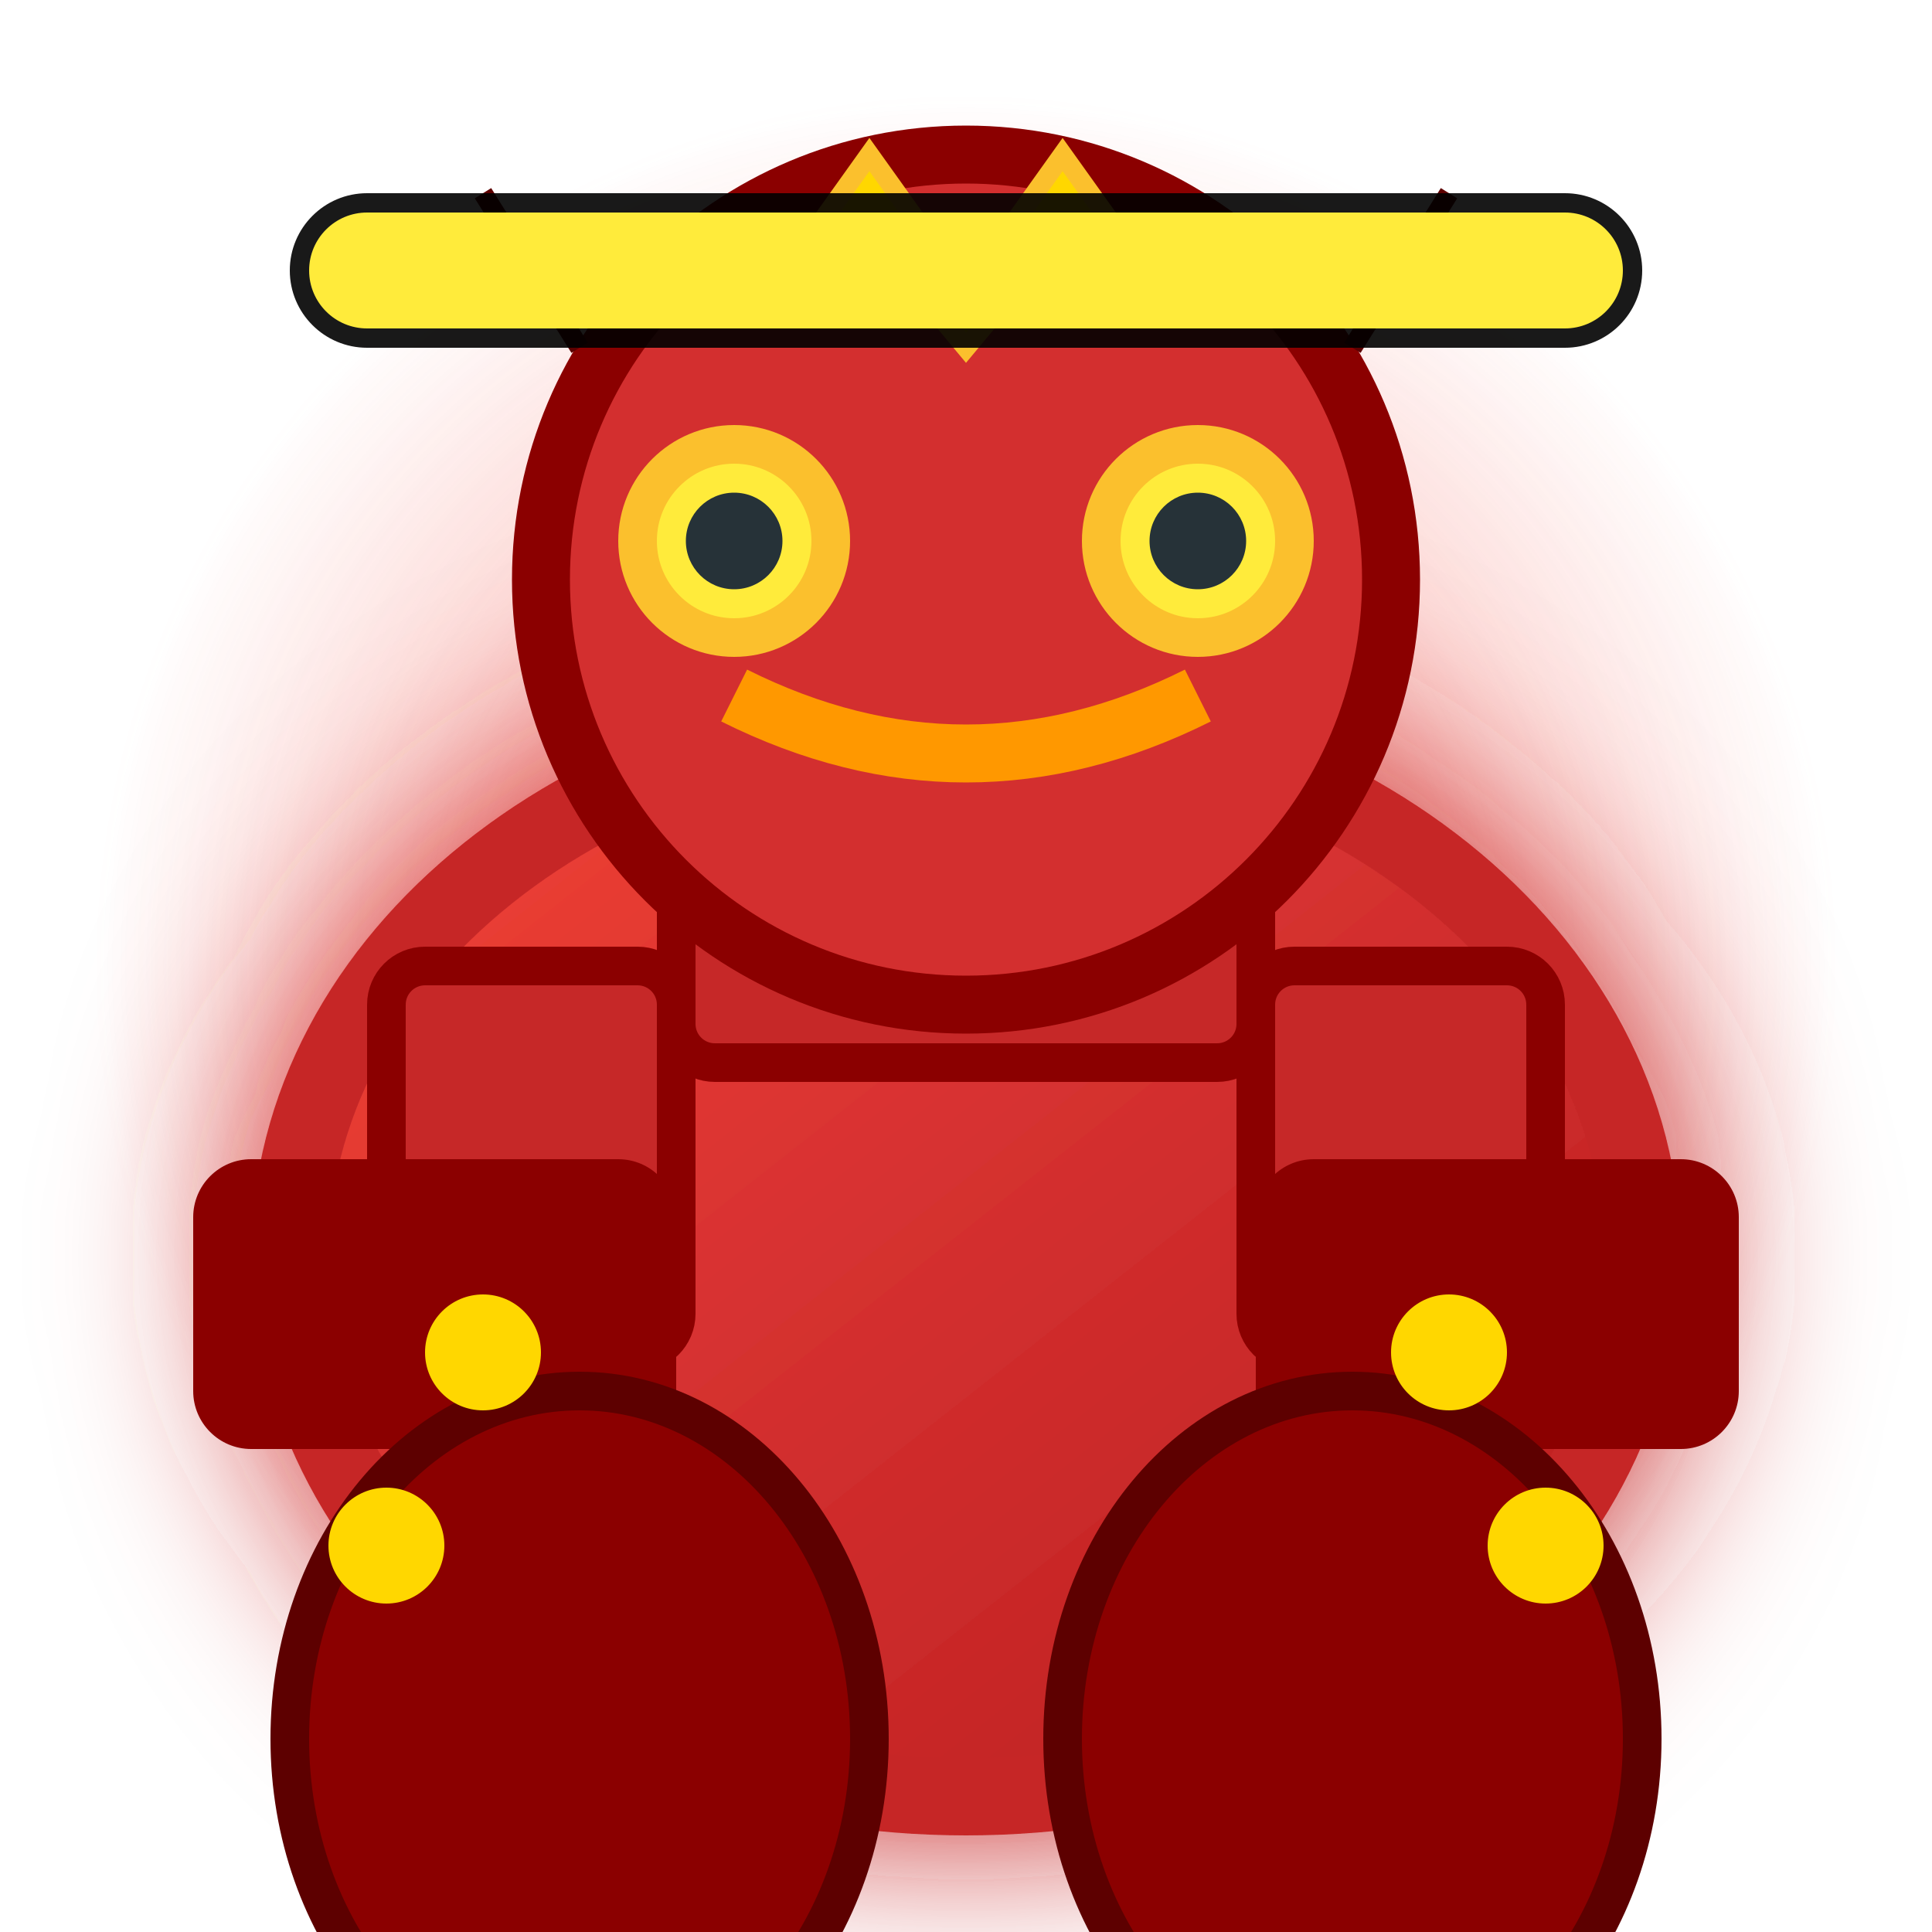
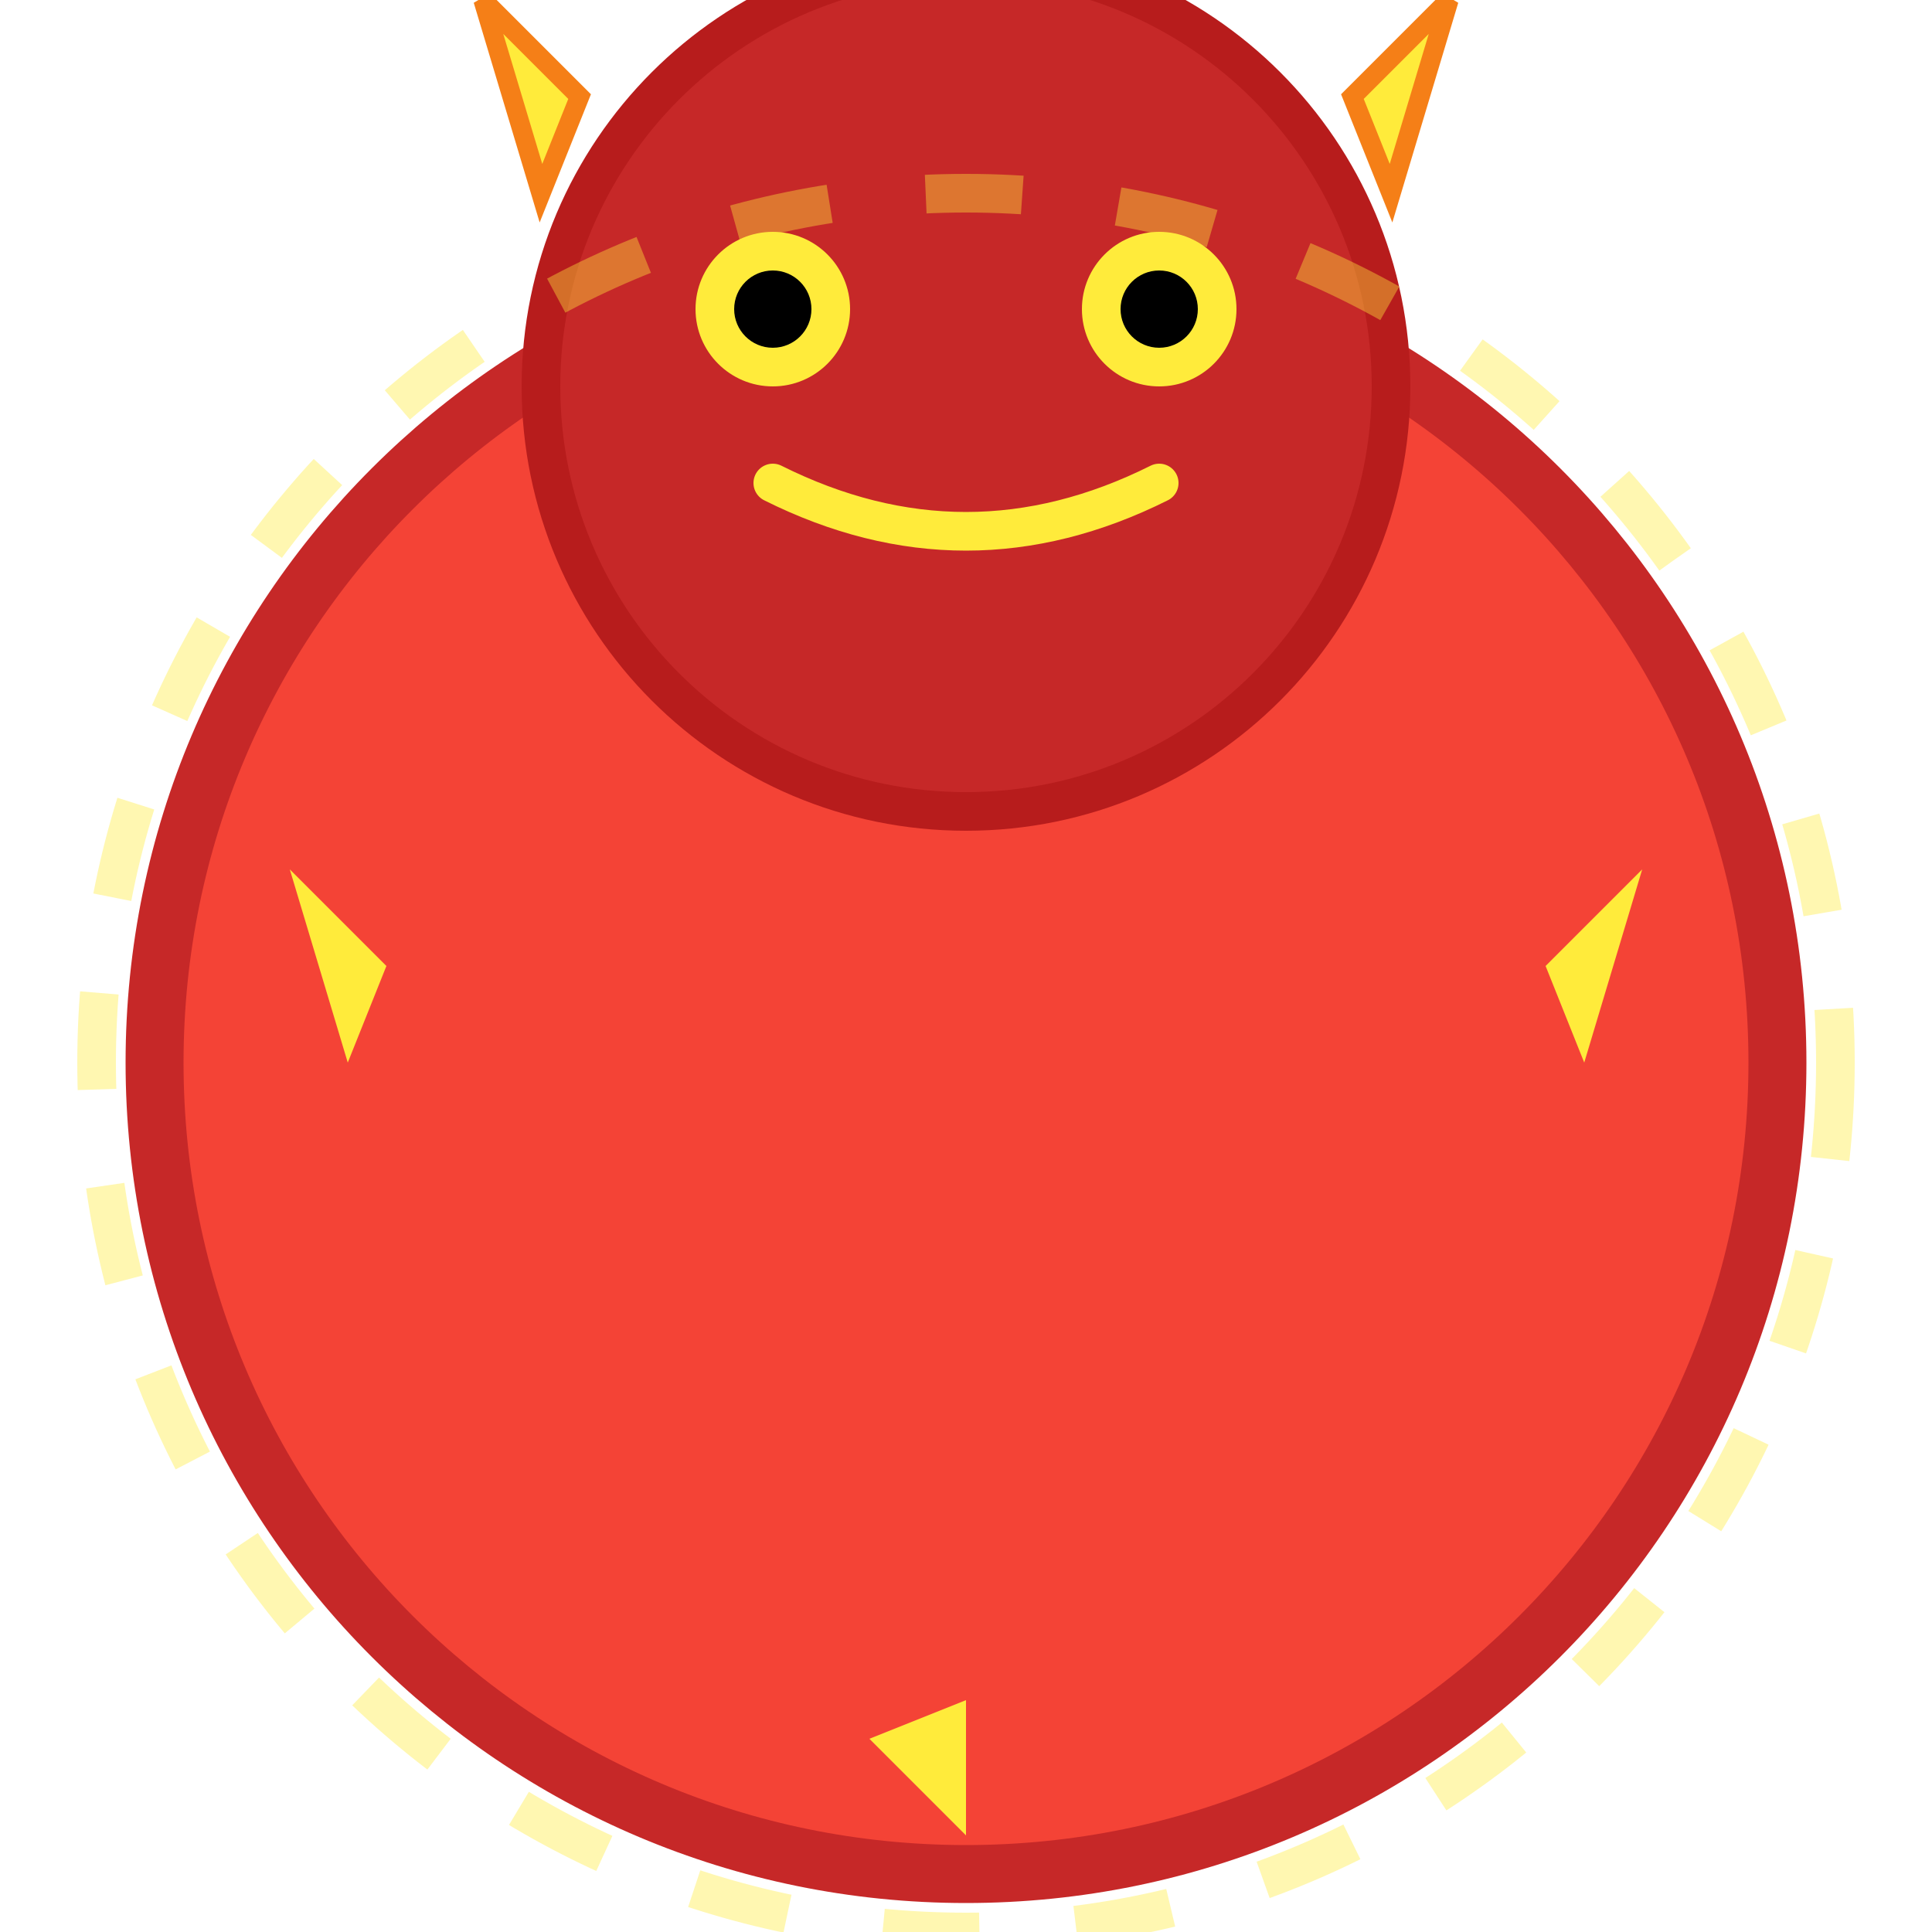
<svg xmlns="http://www.w3.org/2000/svg" viewBox="0 0 100 100">
-   <defs>
-     <linearGradient id="bossEnemyGradient" x1="0%" y1="0%" x2="100%" y2="100%">
-       <stop offset="0%" style="stop-color:#F44336" />
-       <stop offset="50%" style="stop-color:#D32F2F" />
-       <stop offset="100%" style="stop-color:#B71C1C" />
-     </linearGradient>
-     <radialGradient id="bossAura" cx="50%" cy="50%" r="50%" fx="50%" fy="50%">
-       <stop offset="0%" style="stop-color:rgba(244, 67, 54, 0.8)" />
-       <stop offset="100%" style="stop-color:rgba(244, 67, 54, 0)" />
-     </radialGradient>
-     <filter id="bossGlow" x="-50%" y="-50%" width="200%" height="200%">
-       <feGaussianBlur stdDeviation="5" result="blur" />
-       <feComposite in="SourceGraphic" in2="blur" operator="over" />
-     </filter>
-   </defs>
-   <circle cx="50" cy="50" r="45" fill="url(#bossAura)" opacity="0.7" />
-   <ellipse cx="50" cy="65" rx="35" ry="28" fill="url(#bossEnemyGradient)" stroke="#C62828" stroke-width="4" filter="url(#bossGlow)" />
-   <rect x="20" y="50" width="15" height="20" fill="#C62828" stroke="#8B0000" stroke-width="2" rx="2" />
-   <rect x="65" y="50" width="15" height="20" fill="#C62828" stroke="#8B0000" stroke-width="2" rx="2" />
-   <rect x="35" y="40" width="30" height="15" fill="#C62828" stroke="#8B0000" stroke-width="2" rx="2" />
-   <circle cx="50" cy="30" r="22" fill="#D32F2F" stroke="#8B0000" stroke-width="3" />
-   <circle cx="38" cy="28" r="5" fill="#FFEB3B" stroke="#FBC02D" stroke-width="2" />
-   <circle cx="62" cy="28" r="5" fill="#FFEB3B" stroke="#FBC02D" stroke-width="2" />
-   <circle cx="38" cy="28" r="2.5" fill="#263238" />
-   <circle cx="62" cy="28" r="2.5" fill="#263238" />
-   <path d="M30 18 L25 10 L30 18" fill="#8B0000" stroke="#5D0000" stroke-width="1" />
-   <path d="M70 18 L75 10 L70 18" fill="#8B0000" stroke="#5D0000" stroke-width="1" />
-   <path d="M38 36 Q50 42 62 36" stroke="#FF9800" stroke-width="3" fill="none" />
-   <rect x="10" y="60" width="25" height="15" fill="#8B0000" rx="3" />
-   <rect x="65" y="60" width="25" height="15" fill="#8B0000" rx="3" />
-   <ellipse cx="30" cy="90" rx="15" ry="18" fill="#8B0000" stroke="#5D0000" stroke-width="2" />
-   <ellipse cx="70" cy="90" rx="15" ry="18" fill="#8B0000" stroke="#5D0000" stroke-width="2" />
-   <path d="M40 15 L45 8 L50 15 L55 8 L60 15 L55 12 L50 18 L45 12 Z" fill="#FFD700" stroke="#FBC02D" stroke-width="1" />
-   <rect x="15" y="10" width="70" height="8" fill="#000" rx="4" opacity="0.9" />
-   <rect x="16" y="11" width="68" height="6" fill="#FFEB3B" rx="3" />
-   <circle cx="25" cy="70" r="3" fill="#FFD700" />
-   <circle cx="75" cy="70" r="3" fill="#FFD700" />
-   <circle cx="20" cy="80" r="3" fill="#FFD700" />
-   <circle cx="80" cy="80" r="3" fill="#FFD700" />
+   <circle cx="50" cy="55" r="42" fill="#F44336" stroke="#C62828" stroke-width="3" />
+   <circle cx="50" cy="20" r="22" fill="#C62828" stroke="#B71C1C" stroke-width="2" />
+   <polygon points="30,5 25,0 28,10" fill="#FFEB3B" stroke="#F57F17" stroke-width="1" />
+   <polygon points="70,5 75,0 72,10" fill="#FFEB3B" stroke="#F57F17" stroke-width="1" />
+   <circle cx="40" cy="16" r="4" fill="#FFEB3B" />
+   <circle cx="60" cy="16" r="4" fill="#FFEB3B" />
+   <circle cx="40" cy="16" r="2" fill="#000" />
+   <circle cx="60" cy="16" r="2" fill="#000" />
+   <path d="M 40 25 Q 50 30 60 25" stroke="#FFEB3B" stroke-width="2" fill="none" stroke-linecap="round" />
+   <polygon points="20,50 15,45 18,55" fill="#FFEB3B" />
+   <polygon points="80,50 85,45 82,55" fill="#FFEB3B" />
+   <polygon points="50,88 50,95 45,90" fill="#FFEB3B" />
+   <circle cx="50" cy="55" r="45" fill="none" stroke="#FFEB3B" stroke-width="2" opacity="0.4" stroke-dasharray="5,5" />
</svg>
